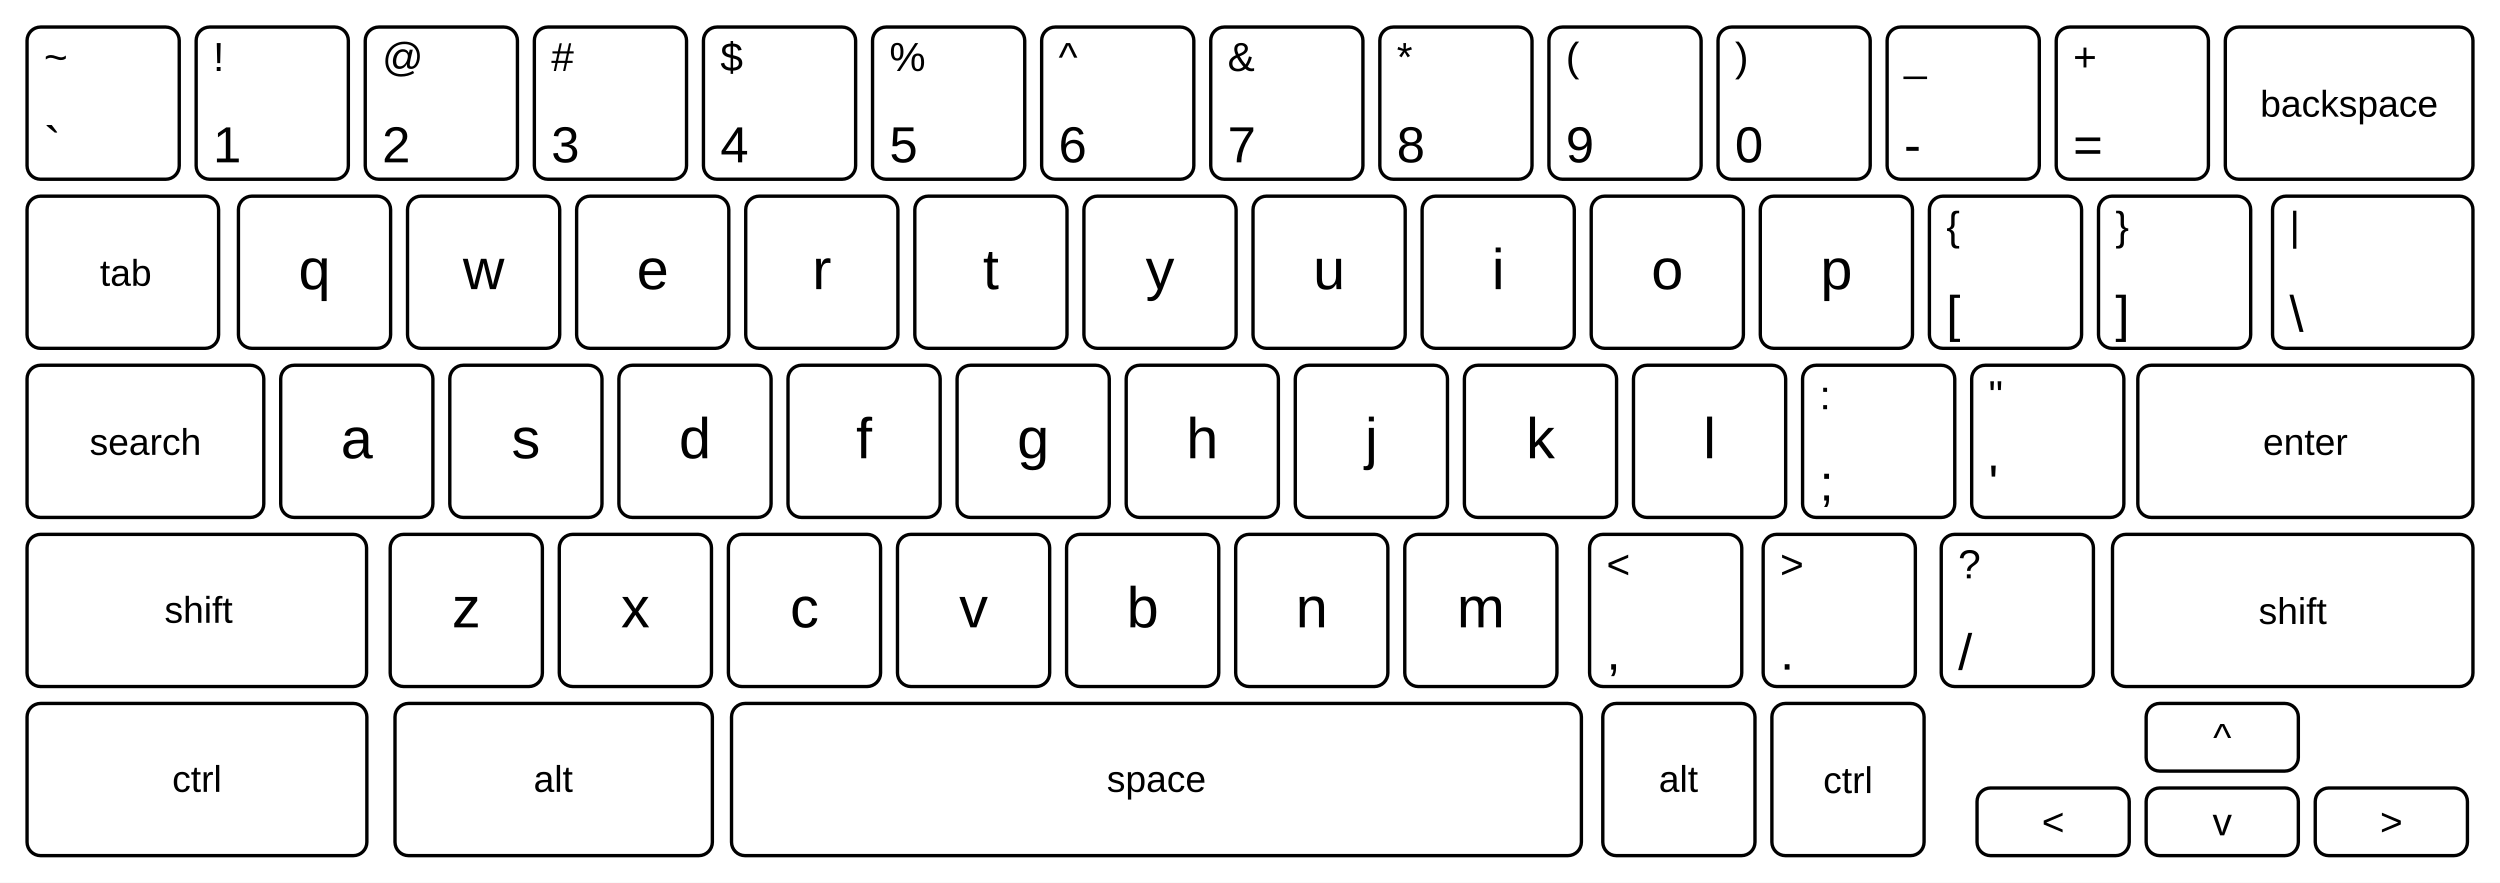
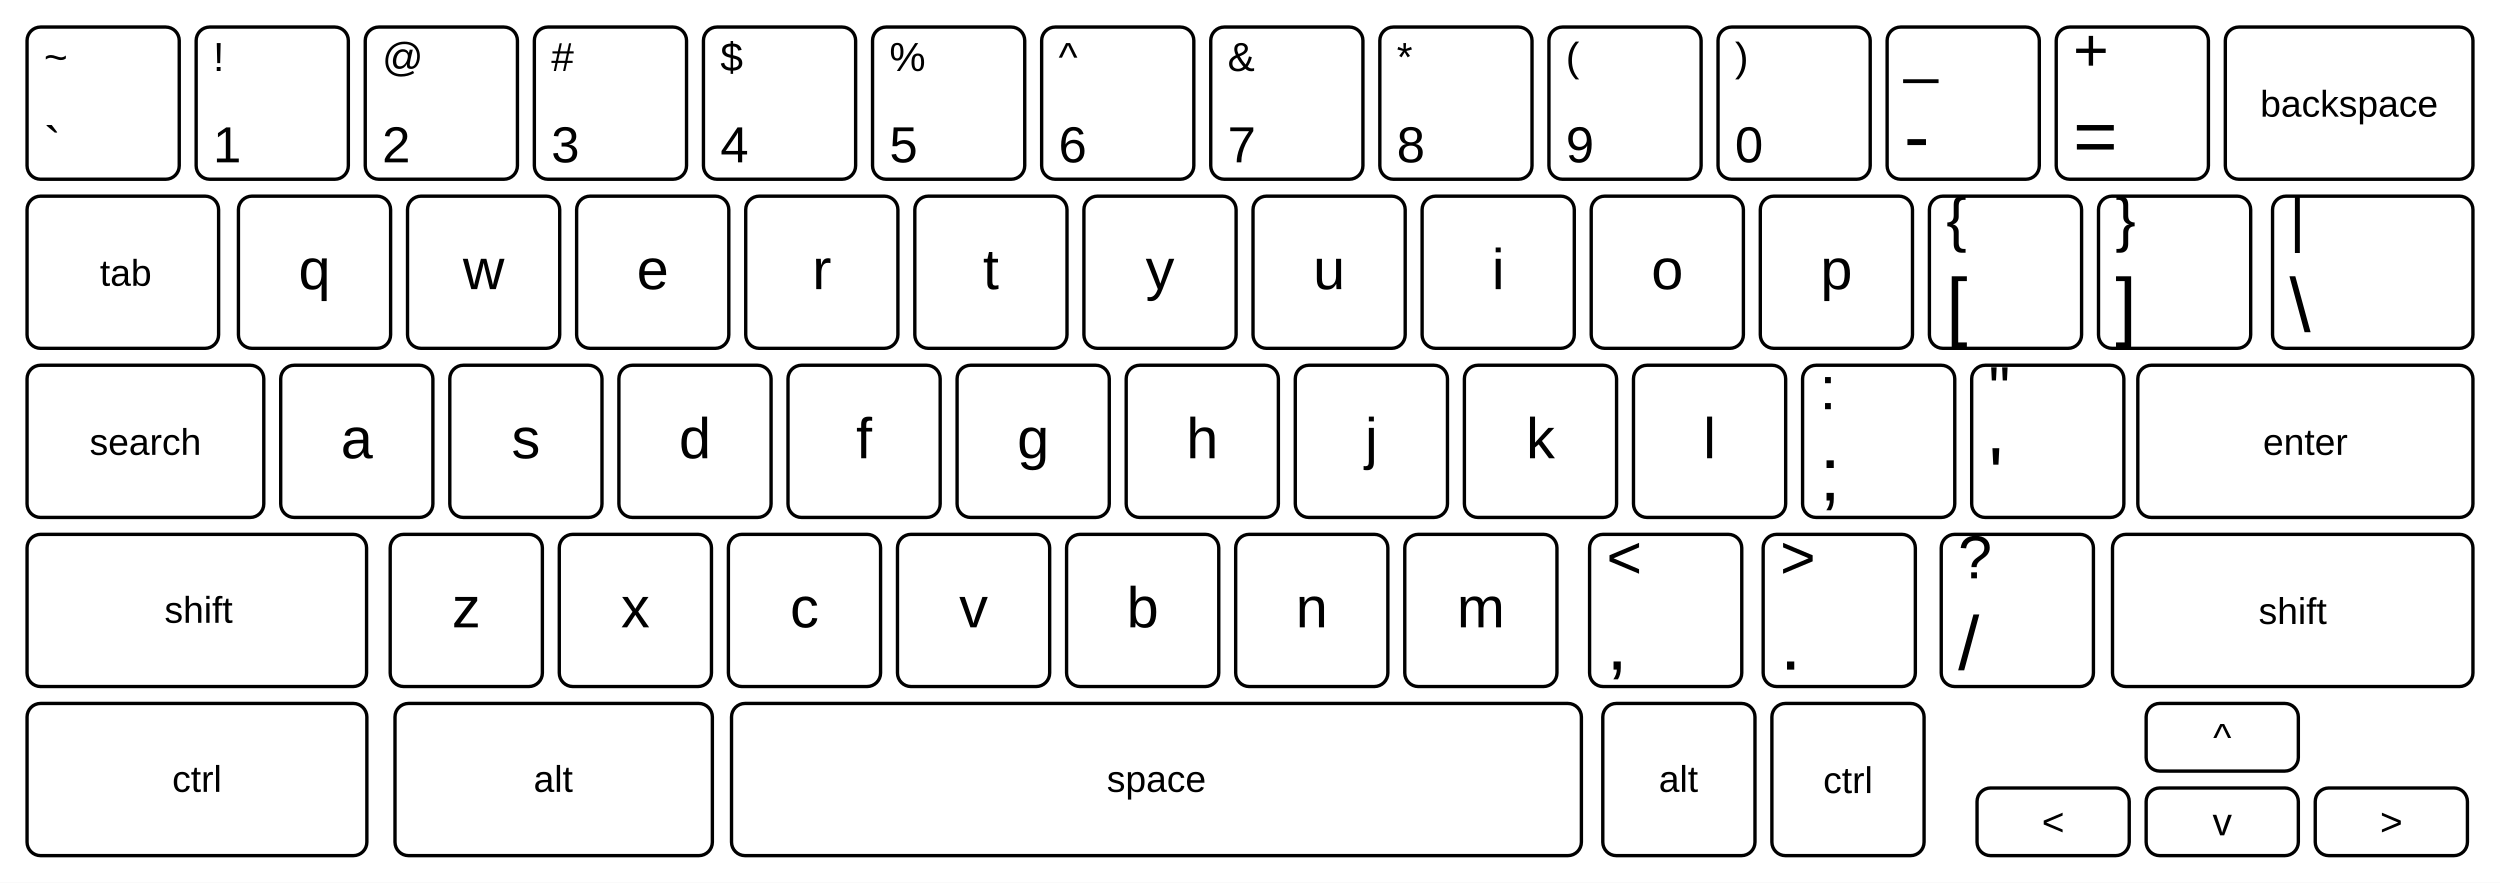
<svg xmlns="http://www.w3.org/2000/svg" viewBox="0 0 1478.439 522">
  <rect x="0" y="0" width="1478.439" height="522" fill="white" style="" />
  <g transform="translate(-29,-129)">
    <rect x="45.0" y="145.0" width="90.0" height="90.0" rx="8" ry="8" fill="white" stroke="black" stroke-width="2" />
    <text x="55.0" y="171.0" font-family="Arial, sans-serif" font-size="24" fill="black" style="white-space: pre;">~</text>
    <text x="55.0" y="225.0" font-family="Arial, sans-serif" font-size="30" fill="black" style="white-space: pre;">`</text>
    <rect x="145.0" y="145.0" width="90.0" height="90.0" rx="8" ry="8" fill="white" stroke="black" stroke-width="2" />
    <text x="155.0" y="171.0" font-family="Arial, sans-serif" font-size="24" fill="black" style="white-space: pre;">!</text>
    <text x="155.0" y="225.0" font-family="Arial, sans-serif" font-size="30" fill="black" style="white-space: pre;">1</text>
    <rect x="245.0" y="145.0" width="90.0" height="90.0" rx="8" ry="8" fill="white" stroke="black" stroke-width="2" />
    <text x="255.0" y="171.0" font-family="Arial, sans-serif" font-size="24" fill="black" style="white-space: pre;">@</text>
    <text x="255.0" y="225.0" font-family="Arial, sans-serif" font-size="30" fill="black" style="white-space: pre;">2</text>
    <rect x="345.0" y="145.0" width="90.0" height="90.0" rx="8" ry="8" fill="white" stroke="black" stroke-width="2" />
    <text x="355.0" y="171.0" font-family="Arial, sans-serif" font-size="24" fill="black" style="white-space: pre;">#</text>
    <text x="355.0" y="225.0" font-family="Arial, sans-serif" font-size="30" fill="black" style="white-space: pre;">3</text>
    <rect x="445.0" y="145.0" width="90.0" height="90.0" rx="8" ry="8" fill="white" stroke="black" stroke-width="2" />
    <text x="455.0" y="171.0" font-family="Arial, sans-serif" font-size="24" fill="black" style="white-space: pre;">$</text>
    <text x="455.0" y="225.0" font-family="Arial, sans-serif" font-size="30" fill="black" style="white-space: pre;">4</text>
    <rect x="545.0" y="145.0" width="90.0" height="90.0" rx="8" ry="8" fill="white" stroke="black" stroke-width="2" />
    <text x="555.0" y="171.0" font-family="Arial, sans-serif" font-size="24" fill="black" style="white-space: pre;">%</text>
    <text x="555.0" y="225.0" font-family="Arial, sans-serif" font-size="30" fill="black" style="white-space: pre;">5</text>
    <rect x="645.0" y="145.0" width="90.0" height="90.0" rx="8" ry="8" fill="white" stroke="black" stroke-width="2" />
    <text x="655.0" y="171.0" font-family="Arial, sans-serif" font-size="24" fill="black" style="white-space: pre;">^</text>
    <text x="655.0" y="225.0" font-family="Arial, sans-serif" font-size="30" fill="black" style="white-space: pre;">6</text>
    <rect x="745.0" y="145.0" width="90.0" height="90.0" rx="8" ry="8" fill="white" stroke="black" stroke-width="2" />
    <text x="755.0" y="171.0" font-family="Arial, sans-serif" font-size="24" fill="black" style="white-space: pre;">&amp;</text>
    <text x="755.0" y="225.0" font-family="Arial, sans-serif" font-size="30" fill="black" style="white-space: pre;">7</text>
    <rect x="845.0" y="145.0" width="90.0" height="90.0" rx="8" ry="8" fill="white" stroke="black" stroke-width="2" />
    <text x="855.0" y="171.0" font-family="Arial, sans-serif" font-size="24" fill="black" style="white-space: pre;">*</text>
    <text x="855.0" y="225.0" font-family="Arial, sans-serif" font-size="30" fill="black" style="white-space: pre;">8</text>
    <rect x="945.0" y="145.0" width="90.0" height="90.0" rx="8" ry="8" fill="white" stroke="black" stroke-width="2" />
    <text x="955.0" y="171.0" font-family="Arial, sans-serif" font-size="24" fill="black" style="white-space: pre;">(</text>
    <text x="955.0" y="225.0" font-family="Arial, sans-serif" font-size="30" fill="black" style="white-space: pre;">9</text>
    <rect x="1045.0" y="145.0" width="90.0" height="90.0" rx="8" ry="8" fill="white" stroke="black" stroke-width="2" />
    <text x="1055.0" y="171.0" font-family="Arial, sans-serif" font-size="24" fill="black" style="white-space: pre;">)</text>
    <text x="1055.0" y="225.0" font-family="Arial, sans-serif" font-size="30" fill="black" style="white-space: pre;">0</text>
    <rect x="1145.0" y="145.0" width="90.0" height="90.0" rx="8" ry="8" fill="white" stroke="black" stroke-width="2" />
-     <text x="1155.0" y="171.0" font-family="Arial, sans-serif" font-size="24" fill="black" style="white-space: pre;">_</text>
-     <text x="1155.0" y="225.0" font-family="Arial, sans-serif" font-size="30" fill="black" style="white-space: pre;">-</text>
+     <text x="1155.0" y="171.0" font-family="Arial, sans-serif" font-size="36" fill="black" style="white-space: pre;">_</text>
+     <text x="1155.0" y="225.0" font-family="Arial, sans-serif" font-size="45" fill="black" style="white-space: pre;">-</text>
    <rect x="1245.0" y="145.0" width="90.0" height="90.0" rx="8" ry="8" fill="white" stroke="black" stroke-width="2" />
-     <text x="1255.0" y="171.0" font-family="Arial, sans-serif" font-size="24" fill="black" style="white-space: pre;">+</text>
-     <text x="1255.0" y="225.0" font-family="Arial, sans-serif" font-size="30" fill="black" style="white-space: pre;">=</text>
+     <text x="1255.0" y="171.0" font-family="Arial, sans-serif" font-size="36" fill="black" style="white-space: pre;">+</text>
+     <text x="1255.0" y="225.0" font-family="Arial, sans-serif" font-size="45" fill="black" style="white-space: pre;">=</text>
    <rect x="1345" y="145" width="146.437" height="90" rx="8" ry="8" fill="white" stroke="black" stroke-width="2" style="" />
    <text x="1418.22" y="198.0" font-family="Arial, sans-serif" font-size="22" fill="black" text-anchor="middle" style="white-space: pre;">backspace</text>
    <rect x="45" y="245" width="113.276" height="90" rx="8" ry="8" fill="white" stroke="black" stroke-width="2" style="" />
    <text x="103.36" y="298.0" font-family="Arial, sans-serif" font-size="22" fill="black" text-anchor="middle" style="white-space: pre;">tab</text>
    <rect x="170.0" y="245.0" width="90.0" height="90.0" rx="8" ry="8" fill="white" stroke="black" stroke-width="2" />
    <text x="215.0" y="300.0" font-family="Arial, sans-serif" font-size="34" fill="black" text-anchor="middle" style="white-space: pre;">q</text>
    <rect x="270.0" y="245.0" width="90.0" height="90.0" rx="8" ry="8" fill="white" stroke="black" stroke-width="2" />
    <text x="315.0" y="300.0" font-family="Arial, sans-serif" font-size="34" fill="black" text-anchor="middle" style="white-space: pre;">w</text>
    <rect x="370.0" y="245.0" width="90.0" height="90.0" rx="8" ry="8" fill="white" stroke="black" stroke-width="2" />
    <text x="415.0" y="300.0" font-family="Arial, sans-serif" font-size="34" fill="black" text-anchor="middle" style="white-space: pre;">e</text>
    <rect x="470.0" y="245.0" width="90.0" height="90.0" rx="8" ry="8" fill="white" stroke="black" stroke-width="2" />
    <text x="515.0" y="300.0" font-family="Arial, sans-serif" font-size="34" fill="black" text-anchor="middle" style="white-space: pre;">r</text>
    <rect x="570.0" y="245.0" width="90.0" height="90.0" rx="8" ry="8" fill="white" stroke="black" stroke-width="2" />
    <text x="615.0" y="300.0" font-family="Arial, sans-serif" font-size="34" fill="black" text-anchor="middle" style="white-space: pre;">t</text>
    <rect x="670.0" y="245.0" width="90.0" height="90.0" rx="8" ry="8" fill="white" stroke="black" stroke-width="2" />
    <text x="715.0" y="300.0" font-family="Arial, sans-serif" font-size="34" fill="black" text-anchor="middle" style="white-space: pre;">y</text>
    <rect x="770.0" y="245.0" width="90.0" height="90.0" rx="8" ry="8" fill="white" stroke="black" stroke-width="2" />
    <text x="815.0" y="300.0" font-family="Arial, sans-serif" font-size="34" fill="black" text-anchor="middle" style="white-space: pre;">u</text>
    <rect x="870.0" y="245.0" width="90.0" height="90.0" rx="8" ry="8" fill="white" stroke="black" stroke-width="2" />
    <text x="915.0" y="300.0" font-family="Arial, sans-serif" font-size="34" fill="black" text-anchor="middle" style="white-space: pre;">i</text>
    <rect x="970.0" y="245.0" width="90.0" height="90.0" rx="8" ry="8" fill="white" stroke="black" stroke-width="2" />
    <text x="1015.0" y="300.0" font-family="Arial, sans-serif" font-size="34" fill="black" text-anchor="middle" style="white-space: pre;">o</text>
    <rect x="1070.0" y="245.0" width="90.0" height="90.0" rx="8" ry="8" fill="white" stroke="black" stroke-width="2" />
    <text x="1115.0" y="300.0" font-family="Arial, sans-serif" font-size="34" fill="black" text-anchor="middle" style="white-space: pre;">p</text>
    <rect x="1170.0" y="245.0" width="90.0" height="90.0" rx="8" ry="8" fill="white" stroke="black" stroke-width="2" />
-     <text x="1180.0" y="271.0" font-family="Arial, sans-serif" font-size="24" fill="black" style="white-space: pre;">{</text>
-     <text x="1180.0" y="325.0" font-family="Arial, sans-serif" font-size="30" fill="black" style="white-space: pre;">[</text>
+     <text x="1180.0" y="271.0" font-family="Arial, sans-serif" font-size="36" fill="black" style="white-space: pre;">{</text>
+     <text x="1180.0" y="325.0" font-family="Arial, sans-serif" font-size="45" fill="black" style="white-space: pre;">[</text>
    <rect x="1270.0" y="245.0" width="90.0" height="90.0" rx="8" ry="8" fill="white" stroke="black" stroke-width="2" />
-     <text x="1280.0" y="271.0" font-family="Arial, sans-serif" font-size="24" fill="black" style="white-space: pre;">}</text>
-     <text x="1280.0" y="325.0" font-family="Arial, sans-serif" font-size="30" fill="black" style="white-space: pre;">]</text>
+     <text x="1280.0" y="271.0" font-family="Arial, sans-serif" font-size="36" fill="black" style="white-space: pre;">}</text>
+     <text x="1280.0" y="325.0" font-family="Arial, sans-serif" font-size="45" fill="black" style="white-space: pre;">]</text>
    <rect x="1372.93" y="245" width="118.506" height="90" rx="8" ry="8" fill="white" stroke="black" stroke-width="2" style="" />
-     <text x="1382.93" y="271.0" font-family="Arial, sans-serif" font-size="24" fill="black" style="white-space: pre;">|</text>
-     <text x="1382.93" y="325.0" font-family="Arial, sans-serif" font-size="30" fill="black" style="white-space: pre;">\</text>
+     <text x="1382.93" y="271.0" font-family="Arial, sans-serif" font-size="36" fill="black" style="white-space: pre;">|</text>
+     <text x="1382.93" y="325.0" font-family="Arial, sans-serif" font-size="45" fill="black" style="white-space: pre;">\</text>
    <rect x="45.0" y="345.0" width="140.0" height="90.0" rx="8" ry="8" fill="white" stroke="black" stroke-width="2" />
    <text x="115.0" y="398.0" font-family="Arial, sans-serif" font-size="22" fill="black" text-anchor="middle" style="white-space: pre;">search</text>
    <rect x="195.0" y="345.0" width="90.0" height="90.0" rx="8" ry="8" fill="white" stroke="black" stroke-width="2" />
    <text x="240.0" y="400.0" font-family="Arial, sans-serif" font-size="34" fill="black" text-anchor="middle" style="white-space: pre;">a</text>
    <rect x="295.0" y="345.0" width="90.0" height="90.0" rx="8" ry="8" fill="white" stroke="black" stroke-width="2" />
    <text x="340.0" y="400.0" font-family="Arial, sans-serif" font-size="34" fill="black" text-anchor="middle" style="white-space: pre;">s</text>
    <rect x="395.0" y="345.0" width="90.0" height="90.0" rx="8" ry="8" fill="white" stroke="black" stroke-width="2" />
    <text x="440.0" y="400.0" font-family="Arial, sans-serif" font-size="34" fill="black" text-anchor="middle" style="white-space: pre;">d</text>
    <rect x="495.0" y="345.0" width="90.0" height="90.0" rx="8" ry="8" fill="white" stroke="black" stroke-width="2" />
    <text x="540.0" y="400.0" font-family="Arial, sans-serif" font-size="34" fill="black" text-anchor="middle" style="white-space: pre;">f</text>
    <rect x="595.0" y="345.0" width="90.0" height="90.0" rx="8" ry="8" fill="white" stroke="black" stroke-width="2" />
    <text x="640.0" y="400.0" font-family="Arial, sans-serif" font-size="34" fill="black" text-anchor="middle" style="white-space: pre;">g</text>
    <rect x="695.0" y="345.0" width="90.0" height="90.0" rx="8" ry="8" fill="white" stroke="black" stroke-width="2" />
    <text x="740.0" y="400.0" font-family="Arial, sans-serif" font-size="34" fill="black" text-anchor="middle" style="white-space: pre;">h</text>
    <rect x="795.0" y="345.0" width="90.0" height="90.0" rx="8" ry="8" fill="white" stroke="black" stroke-width="2" />
    <text x="840.0" y="400.0" font-family="Arial, sans-serif" font-size="34" fill="black" text-anchor="middle" style="white-space: pre;">j</text>
    <rect x="895.0" y="345.0" width="90.0" height="90.0" rx="8" ry="8" fill="white" stroke="black" stroke-width="2" />
    <text x="940.0" y="400.0" font-family="Arial, sans-serif" font-size="34" fill="black" text-anchor="middle" style="white-space: pre;">k</text>
    <rect x="995.0" y="345.0" width="90.0" height="90.0" rx="8" ry="8" fill="white" stroke="black" stroke-width="2" />
    <text x="1040.0" y="400.0" font-family="Arial, sans-serif" font-size="34" fill="black" text-anchor="middle" style="white-space: pre;">l</text>
    <rect x="1095.0" y="345.0" width="90.0" height="90.0" rx="8" ry="8" fill="white" stroke="black" stroke-width="2" />
-     <text x="1105.0" y="371.0" font-family="Arial, sans-serif" font-size="24" fill="black" style="white-space: pre;">:</text>
-     <text x="1105.0" y="425.0" font-family="Arial, sans-serif" font-size="30" fill="black" style="white-space: pre;">;</text>
+     <text x="1105.0" y="371.0" font-family="Arial, sans-serif" font-size="36" fill="black" style="white-space: pre;">:</text>
+     <text x="1105.0" y="425.0" font-family="Arial, sans-serif" font-size="45" fill="black" style="white-space: pre;">;</text>
    <rect x="1195.0" y="345.0" width="90.0" height="90.0" rx="8" ry="8" fill="white" stroke="black" stroke-width="2" />
-     <text x="1205.0" y="371.0" font-family="Arial, sans-serif" font-size="24" fill="black" style="white-space: pre;">"</text>
-     <text x="1205.0" y="425.0" font-family="Arial, sans-serif" font-size="30" fill="black" style="white-space: pre;">'</text>
+     <text x="1205.0" y="371.0" font-family="Arial, sans-serif" font-size="36" fill="black" style="white-space: pre;">"</text>
+     <text x="1205.0" y="425.0" font-family="Arial, sans-serif" font-size="45" fill="black" style="white-space: pre;">'</text>
    <rect x="1293.25" y="345" width="198.183" height="90" rx="8" ry="8" fill="white" stroke="black" stroke-width="2" style="" />
    <text x="1392.34" y="398.0" font-family="Arial, sans-serif" font-size="22" fill="black" text-anchor="middle" style="white-space: pre;">enter</text>
    <rect x="45" y="445" width="200.783" height="90" rx="8" ry="8" fill="white" stroke="black" stroke-width="2" style="" />
    <text x="146.447" y="497.299" font-family="Arial, sans-serif" font-size="22" fill="black" text-anchor="middle" style="white-space: pre; font-size: 22px;">shift</text>
    <rect x="259.747" y="445" width="90" height="90" rx="8" ry="8" fill="white" stroke="black" stroke-width="2" />
    <text x="304.747" y="500" font-family="Arial, sans-serif" font-size="34" fill="black" text-anchor="middle" style="white-space: pre; font-size: 34px;">z</text>
    <rect x="359.747" y="445" width="90" height="90" rx="8" ry="8" fill="white" stroke="black" stroke-width="2" />
    <text x="404.747" y="500" font-family="Arial, sans-serif" font-size="34" fill="black" text-anchor="middle" style="white-space: pre; font-size: 34px;">x</text>
    <rect x="459.747" y="445" width="90" height="90" rx="8" ry="8" fill="white" stroke="black" stroke-width="2" />
    <text x="504.747" y="500" font-family="Arial, sans-serif" font-size="34" fill="black" text-anchor="middle" style="white-space: pre; font-size: 34px;">c</text>
    <rect x="559.747" y="445" width="90" height="90" rx="8" ry="8" fill="white" stroke="black" stroke-width="2" />
    <text x="604.747" y="500" font-family="Arial, sans-serif" font-size="34" fill="black" text-anchor="middle" style="white-space: pre; font-size: 34px;">v</text>
    <rect x="659.747" y="445" width="90" height="90" rx="8" ry="8" fill="white" stroke="black" stroke-width="2" />
    <text x="704.747" y="500" font-family="Arial, sans-serif" font-size="34" fill="black" text-anchor="middle" style="white-space: pre; font-size: 34px;">b</text>
    <rect x="759.747" y="445" width="90" height="90" rx="8" ry="8" fill="white" stroke="black" stroke-width="2" />
    <text x="804.747" y="500" font-family="Arial, sans-serif" font-size="34" fill="black" text-anchor="middle" style="white-space: pre; font-size: 34px;">n</text>
    <rect x="859.747" y="445" width="90" height="90" rx="8" ry="8" fill="white" stroke="black" stroke-width="2" />
    <text x="904.747" y="500" font-family="Arial, sans-serif" font-size="34" fill="black" text-anchor="middle" style="white-space: pre; font-size: 34px;">m</text>
    <rect x="969.037" y="445" width="90" height="90" rx="8" ry="8" fill="white" stroke="black" stroke-width="2" />
-     <text x="979.037" y="471" font-family="Arial, sans-serif" font-size="24" fill="black" style="white-space: pre; font-size: 24px;">&lt;</text>
-     <text x="979.037" y="525" font-family="Arial, sans-serif" font-size="30" fill="black" style="white-space: pre; font-size: 30px;">,</text>
+     <text x="979.037" y="471" font-family="Arial, sans-serif" font-size="36" fill="black" style="white-space: pre;">&lt;</text>
+     <text x="979.037" y="525" font-family="Arial, sans-serif" font-size="45" fill="black" style="white-space: pre;">,</text>
    <rect x="1071.69" y="445" width="90" height="90" rx="8" ry="8" fill="white" stroke="black" stroke-width="2" />
-     <text x="1081.69" y="471" font-family="Arial, sans-serif" font-size="24" fill="black" style="white-space: pre; font-size: 24px;">&gt;</text>
-     <text x="1081.69" y="525" font-family="Arial, sans-serif" font-size="30" fill="black" style="white-space: pre; font-size: 30px;">.</text>
+     <text x="1081.69" y="471" font-family="Arial, sans-serif" font-size="36" fill="black" style="white-space: pre;">&gt;</text>
+     <text x="1081.69" y="525" font-family="Arial, sans-serif" font-size="45" fill="black" style="white-space: pre;">.</text>
    <rect x="1177.0" y="445.0" width="90.0" height="90.0" rx="8" ry="8" fill="white" stroke="black" stroke-width="2" />
-     <text x="1187.0" y="471.0" font-family="Arial, sans-serif" font-size="24" fill="black" style="white-space: pre;">?</text>
-     <text x="1187.0" y="525.0" font-family="Arial, sans-serif" font-size="30" fill="black" style="white-space: pre;">/</text>
+     <text x="1187.0" y="471.0" font-family="Arial, sans-serif" font-size="36" fill="black" style="white-space: pre;">?</text>
+     <text x="1187.0" y="525.0" font-family="Arial, sans-serif" font-size="45" fill="black" style="white-space: pre;">/</text>
    <rect x="1278.28" y="445" width="213.159" height="90" rx="8" ry="8" fill="white" stroke="black" stroke-width="2" style="" />
    <text x="1384.86" y="498.0" font-family="Arial, sans-serif" font-size="22" fill="black" text-anchor="middle" style="white-space: pre;">shift</text>
    <rect x="45" y="545" width="200.956" height="90" rx="8" ry="8" fill="white" stroke="black" stroke-width="2" style="" />
    <text x="145.478" y="597.299" font-family="Arial, sans-serif" font-size="22" fill="black" text-anchor="middle" style="white-space: pre; font-size: 22px;">ctrl</text>
    <rect x="262.592" y="545" width="187.684" height="90" rx="8" ry="8" fill="white" stroke="black" stroke-width="2" style="" />
    <text x="356.175" y="597.299" font-family="Arial, sans-serif" font-size="22" fill="black" text-anchor="middle" style="white-space: pre; font-size: 22px;">alt</text>
    <rect x="461.603" y="545" width="502.594" height="90" rx="8" ry="8" fill="white" stroke="black" stroke-width="2" style="" />
    <text x="712.9" y="597.299" font-family="Arial, sans-serif" font-size="22" fill="black" text-anchor="middle" style="white-space: pre; font-size: 22px;">space</text>
    <rect x="976.851" y="545" width="90" height="90" rx="8" ry="8" fill="white" stroke="black" stroke-width="2" />
    <text x="1021.59" y="597.299" font-family="Arial, sans-serif" font-size="22" fill="black" text-anchor="middle" style="white-space: pre; font-size: 22px;">alt</text>
    <rect x="1076.85" y="545" width="90" height="90" rx="8" ry="8" fill="white" stroke="black" stroke-width="2" />
    <text x="1121.85" y="598" font-family="Arial, sans-serif" font-size="22" fill="black" text-anchor="middle" style="white-space: pre; font-size: 22px;">ctrl</text>
    <rect x="1298.18" y="545" width="90" height="40" rx="8" ry="8" fill="white" stroke="black" stroke-width="2" />
    <text x="1343.18" y="573" font-family="Arial, sans-serif" font-size="23" fill="black" text-anchor="middle" style="white-space: pre; font-size: 23px;">^</text>
    <rect x="1198.18" y="595" width="90" height="40" rx="8" ry="8" fill="white" stroke="black" stroke-width="2" />
    <text x="1243.18" y="623" font-family="Arial, sans-serif" font-size="23" fill="black" text-anchor="middle" style="white-space: pre; font-size: 23px;">&lt;</text>
    <rect x="1298.18" y="595" width="90" height="40" rx="8" ry="8" fill="white" stroke="black" stroke-width="2" />
    <text x="1343.18" y="623" font-family="Arial, sans-serif" font-size="23" fill="black" text-anchor="middle" style="white-space: pre; font-size: 23px;">v</text>
    <rect x="1398.18" y="595" width="90" height="40" rx="8" ry="8" fill="white" stroke="black" stroke-width="2" />
    <text x="1443.18" y="623" font-family="Arial, sans-serif" font-size="23" fill="black" text-anchor="middle" style="white-space: pre; font-size: 23px;">&gt;</text>
  </g>
</svg>
